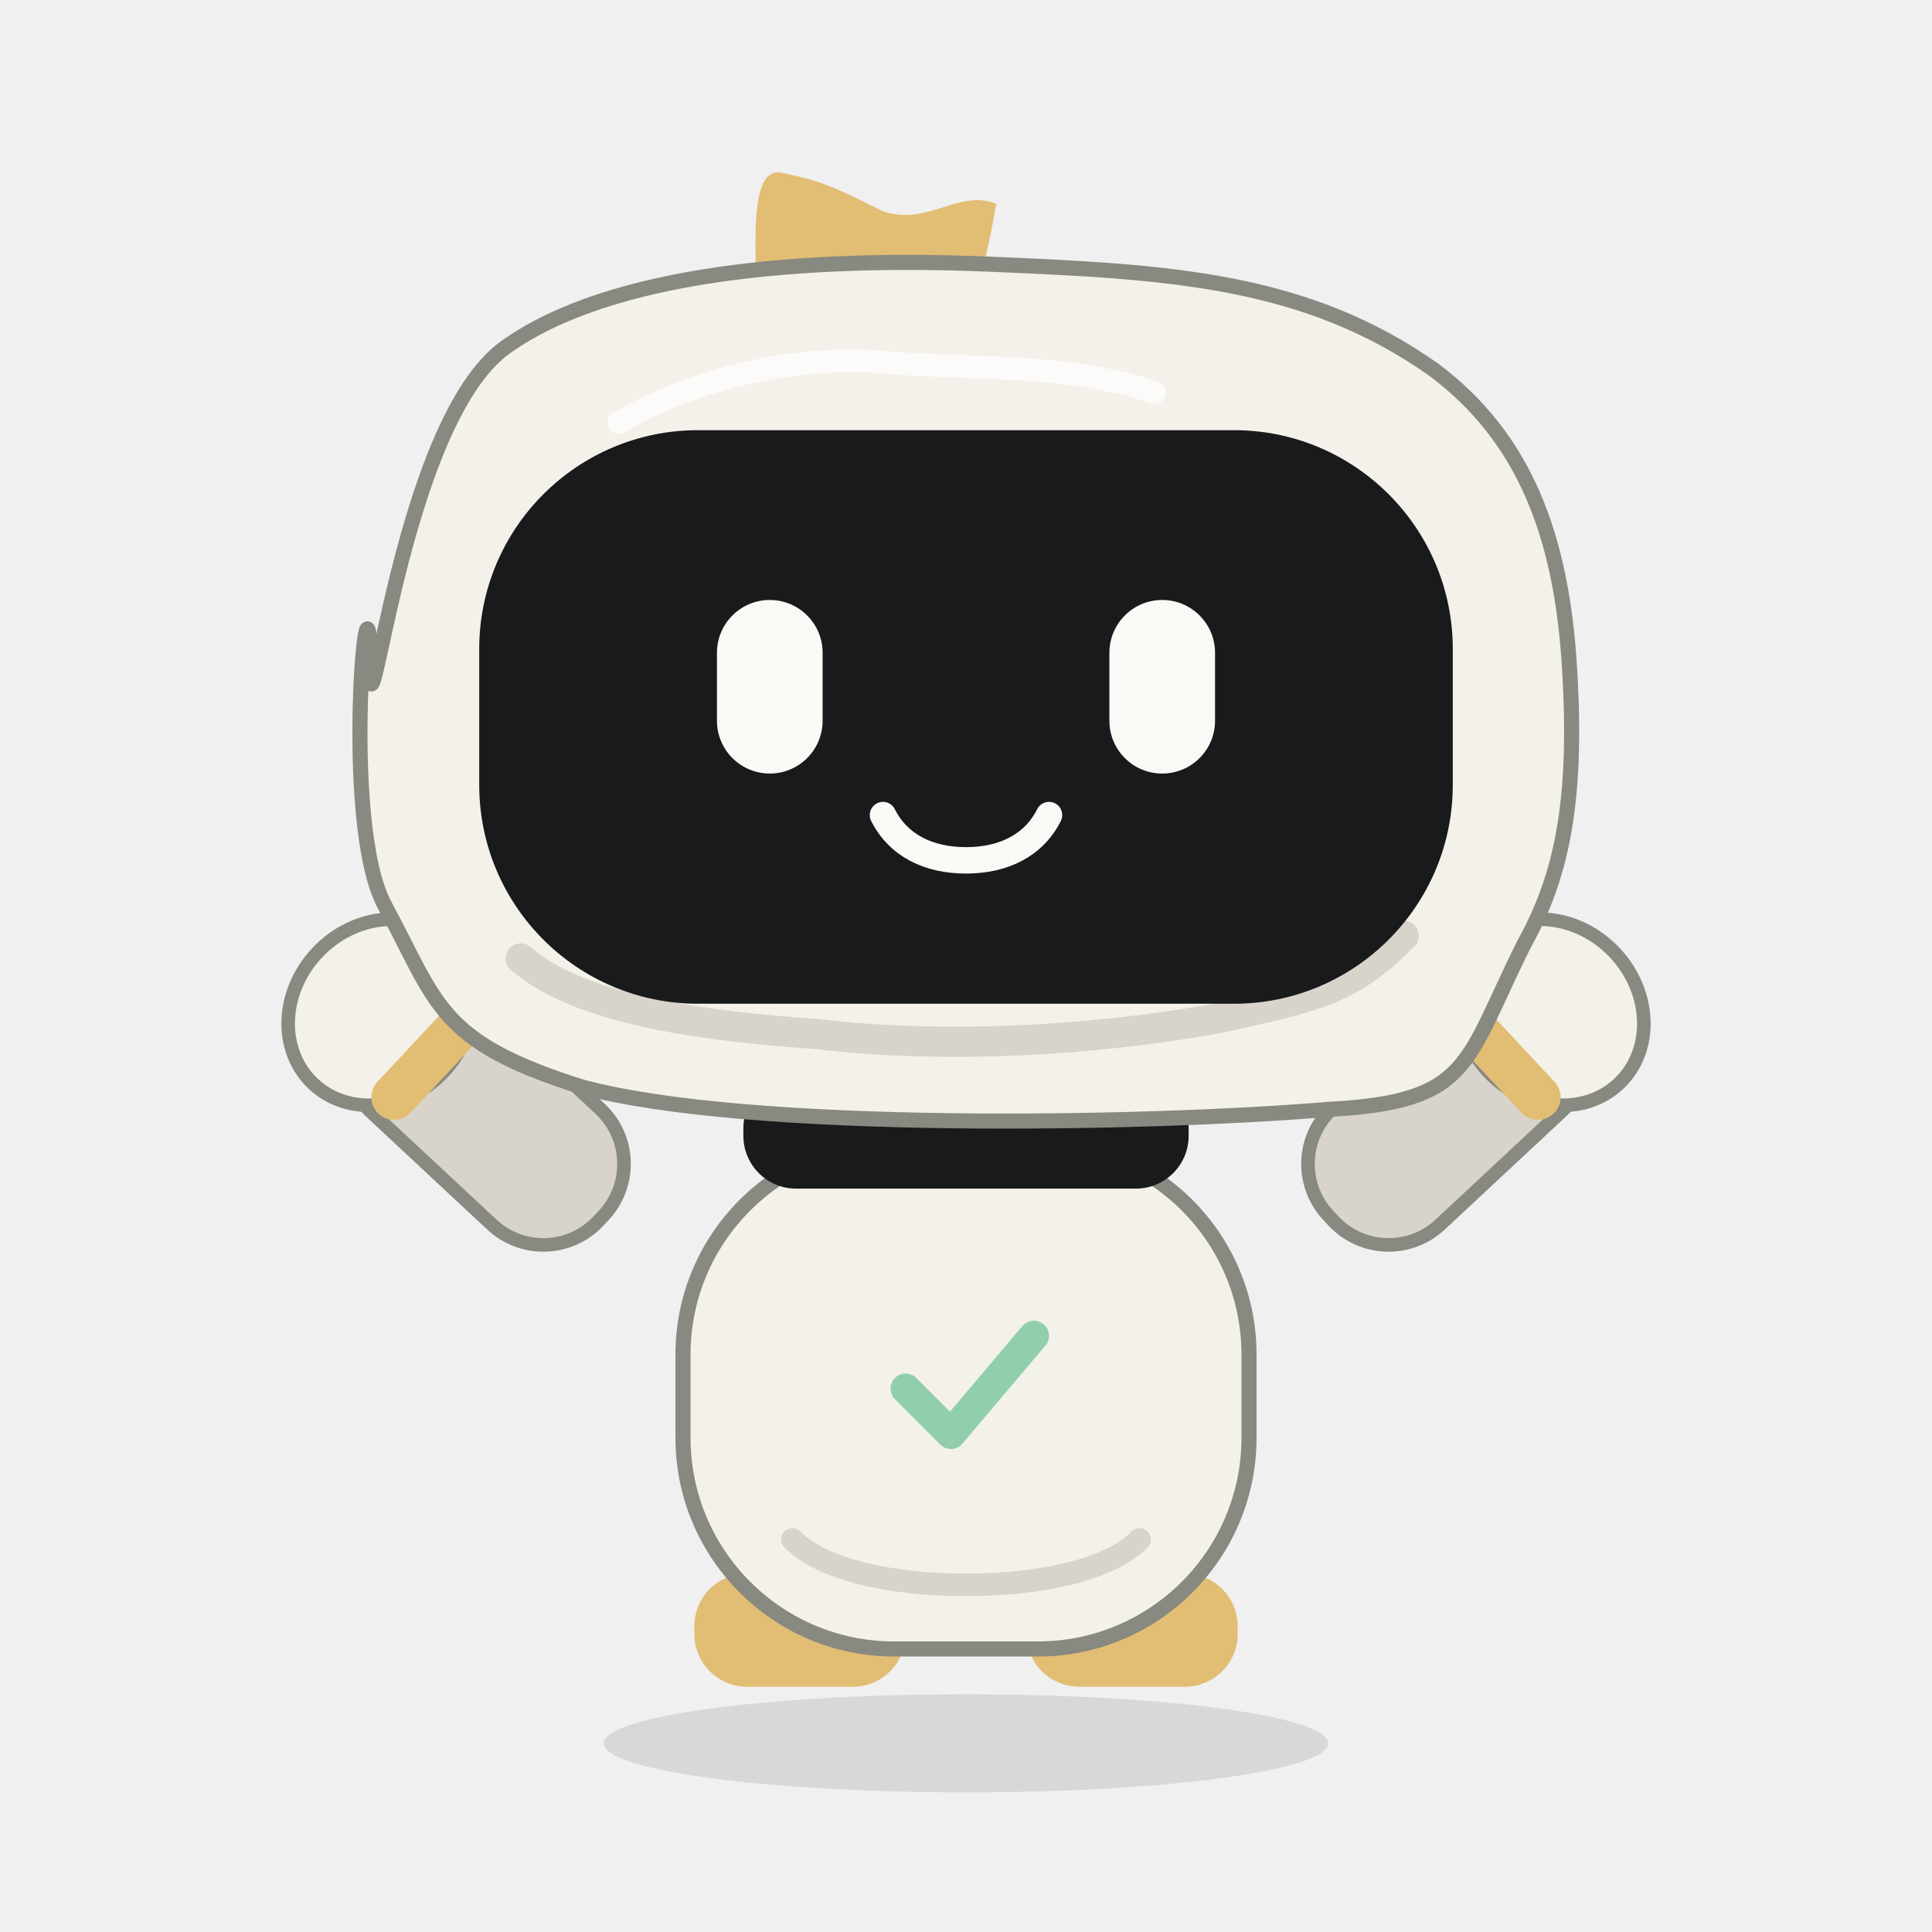
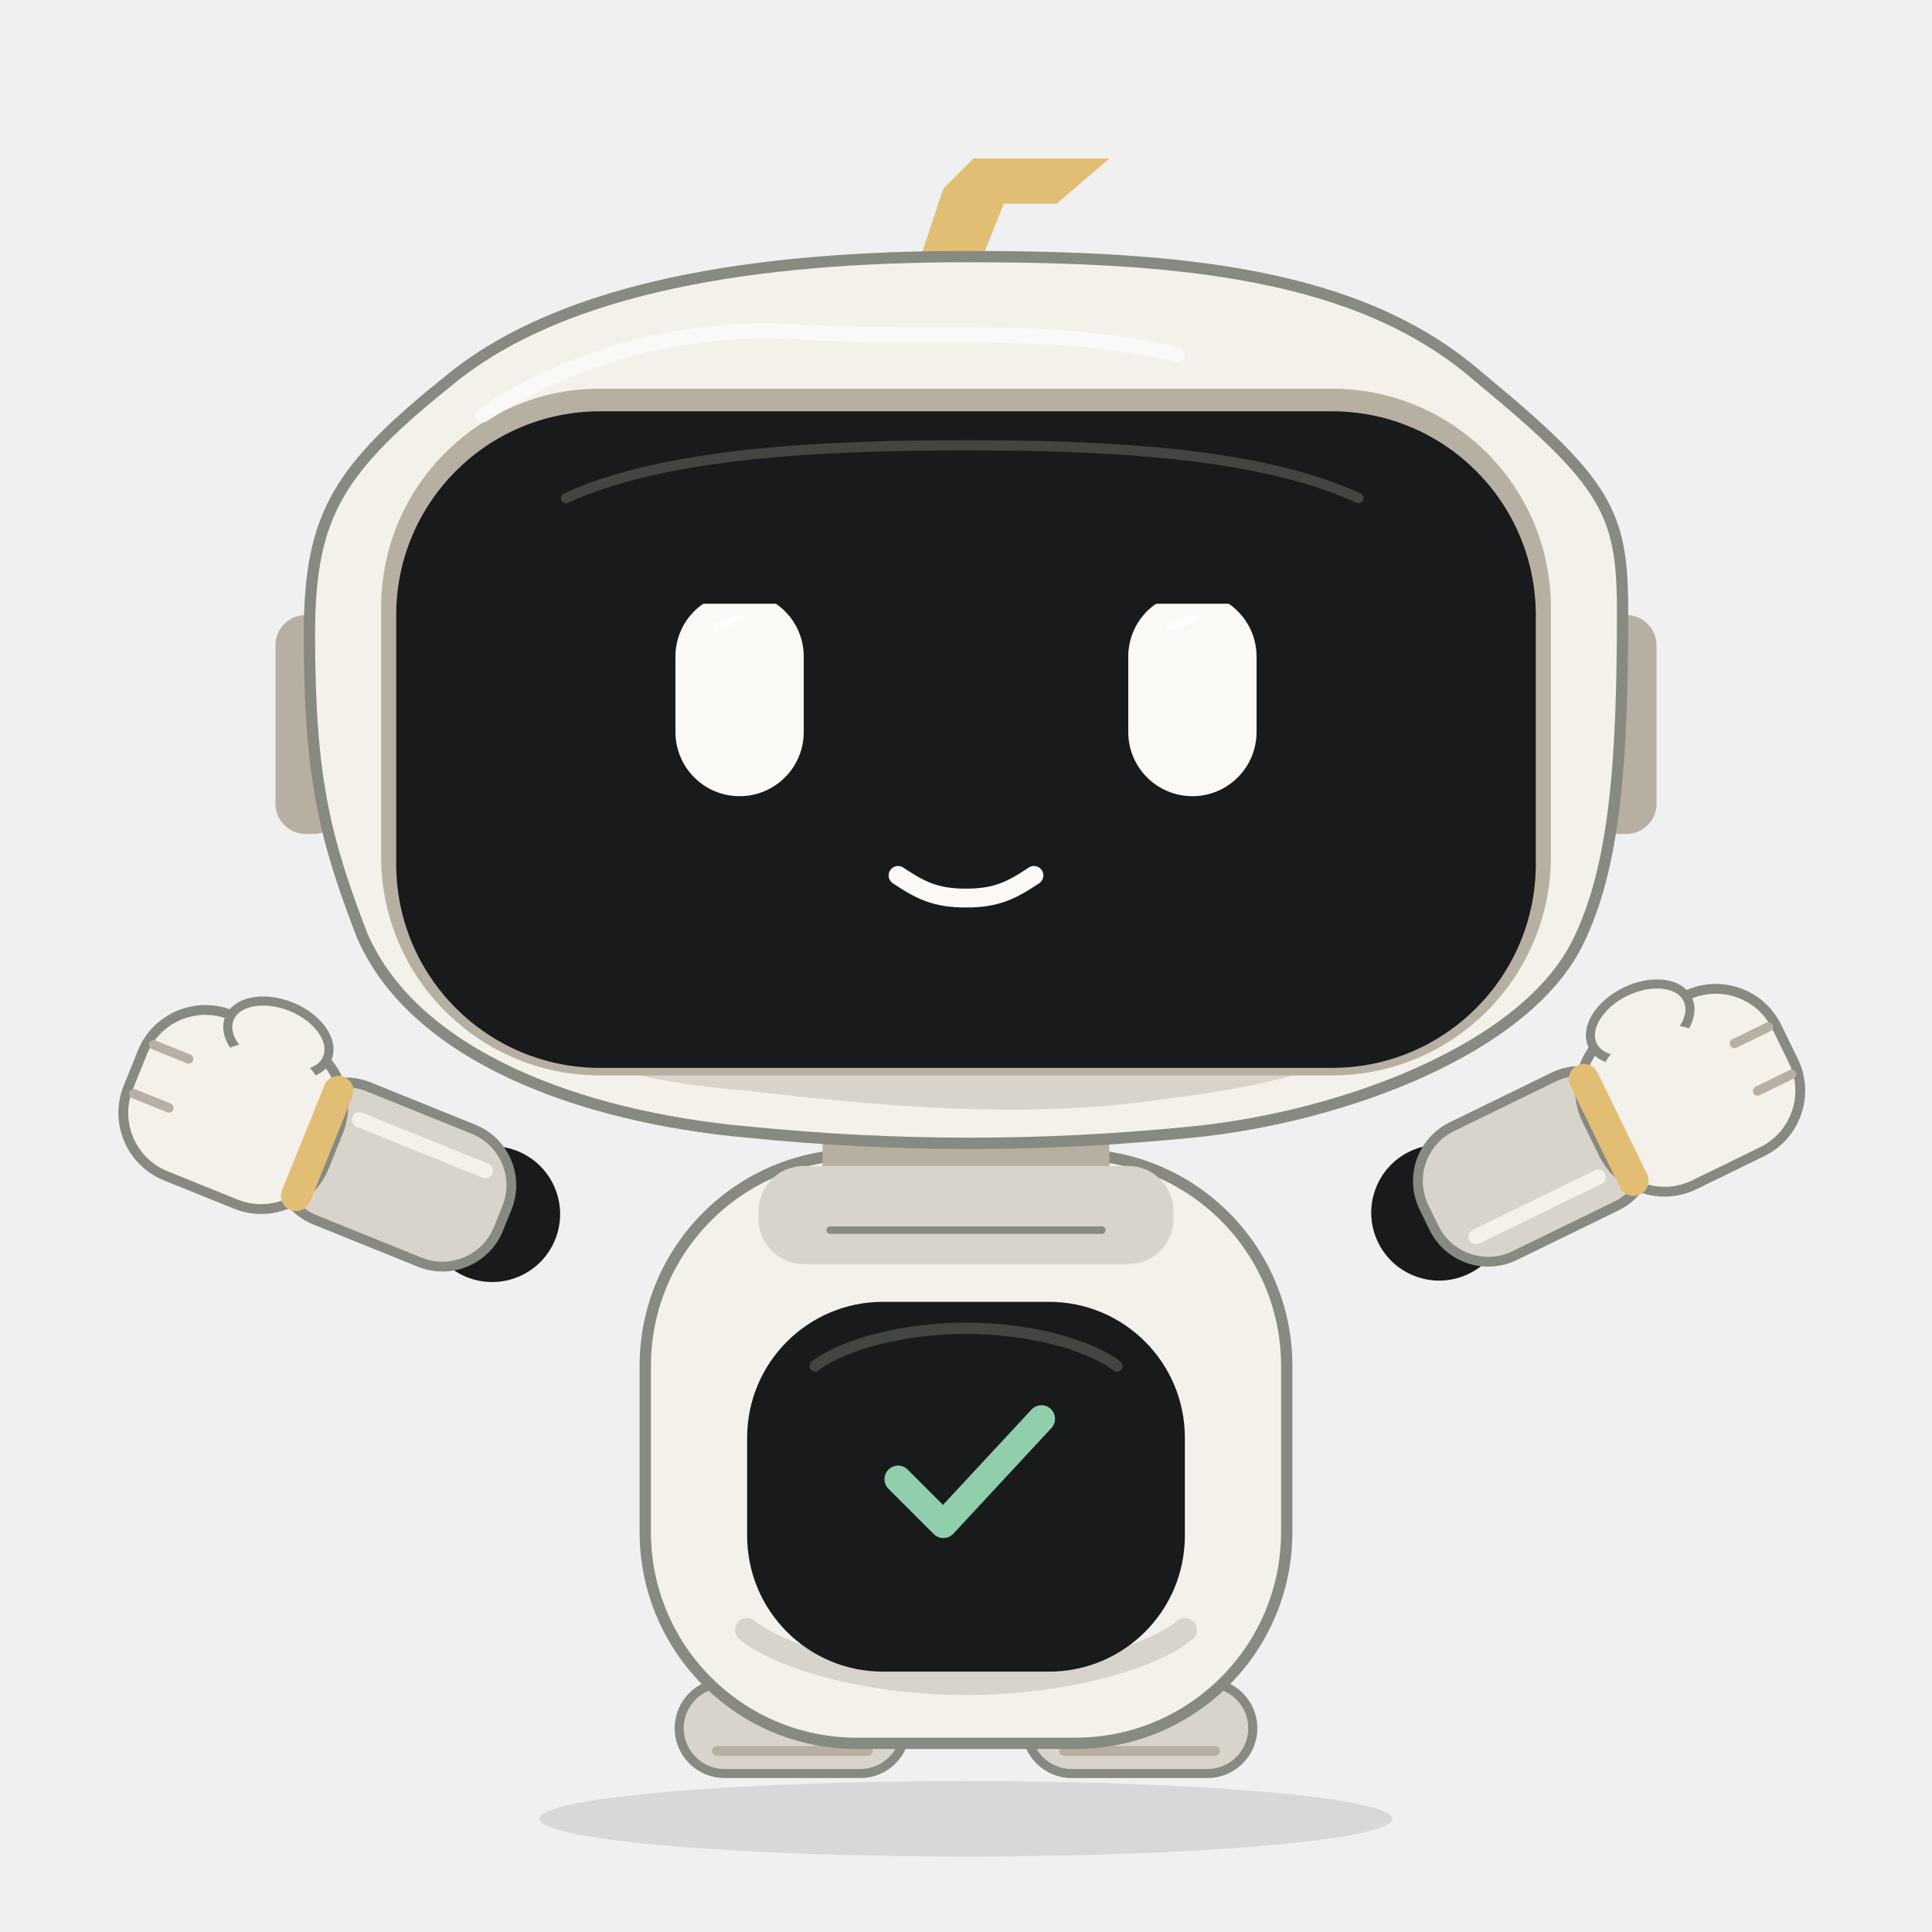
<svg xmlns="http://www.w3.org/2000/svg" viewBox="0 0 256 256" fill="none">
-   <g transform="translate(128 231) rotate(0) scale(1 1)">
-     <ellipse cx="0" cy="0" rx="48" ry="6.5" fill="#000000" stroke="none" stroke-width="0" stroke-linecap="round" stroke-linejoin="round" opacity="0.1" />
+   <g transform="translate(128 241) rotate(0) scale(1 1)">
+     <ellipse cx="0" cy="0" rx="56.5" ry="5" fill="#000000" stroke="none" stroke-width="0" stroke-linecap="round" stroke-linejoin="round" opacity="0.1" />
  </g>
-   <g transform="translate(128 132) rotate(0) scale(1 1)" />
-   <g transform="translate(128 132) rotate(0) scale(1 1)">
-     <g transform="translate(-22 84) rotate(0) scale(1 1)">
-       <path d="M -7 -7.5 C -7 -7.5 7 -7.5 7 -7.5 C 10.866 -7.5 14 -4.366 14 -0.5 C 14 -0.5 14 0.5 14 0.5 C 14 4.366 10.866 7.5 7 7.5 C 7 7.5 -7 7.5 -7 7.5 C -10.866 7.5 -14 4.366 -14 0.5 C -14 0.5 -14 -0.5 -14 -0.5 C -14 -4.366 -10.866 -7.5 -7 -7.5 Z" fill="#E2BD74" stroke="none" stroke-width="1" stroke-linecap="round" stroke-linejoin="round" opacity="1" />
+   <g transform="translate(128 139) rotate(0) scale(1 1)" />
+   <g transform="translate(128 139) rotate(0) scale(1 1)">
+     <g transform="translate(-23 90) rotate(0) scale(1 1)">
+       <path d="M -9 -6 C -9 -6 9 -6 9 -6 C 12.314 -6 15 -3.314 15 0 C 15 0 15 0 15 0 C 15 3.314 12.314 6 9 6 C 9 6 -9 6 -9 6 C -12.314 6 -15 3.314 -15 0 C -15 0 -15 0 -15 0 C -15 -3.314 -12.314 -6 -9 -6 Z" fill="#D9D4CB" stroke="#888980" stroke-width="1.2" stroke-linecap="round" stroke-linejoin="round" opacity="1" />
+       <path d="M -10 3 C -10 3 10 3 10 3" fill="none" stroke="#B7B0A2" stroke-width="1.3" stroke-linecap="round" stroke-linejoin="round" opacity="1" />
    </g>
  </g>
-   <g transform="translate(128 132) rotate(0) scale(1 1)">
-     <g transform="translate(22 84) rotate(0) scale(1 1)">
-       <path d="M -7 -7.5 C -7 -7.5 7 -7.5 7 -7.5 C 10.866 -7.5 14 -4.366 14 -0.5 C 14 -0.5 14 0.5 14 0.5 C 14 4.366 10.866 7.5 7 7.5 C 7 7.5 -7 7.5 -7 7.5 C -10.866 7.5 -14 4.366 -14 0.5 C -14 0.5 -14 -0.5 -14 -0.5 C -14 -4.366 -10.866 -7.5 -7 -7.5 Z" fill="#E2BD74" stroke="none" stroke-width="1" stroke-linecap="round" stroke-linejoin="round" opacity="1" />
+   <g transform="translate(128 139) rotate(0) scale(1 1)">
+     <g transform="translate(23 90) rotate(0) scale(1 1)">
+       <path d="M -9 -6 C -9 -6 9 -6 9 -6 C 12.314 -6 15 -3.314 15 0 C 15 0 15 0 15 0 C 15 3.314 12.314 6 9 6 C 9 6 -9 6 -9 6 C -12.314 6 -15 3.314 -15 0 C -15 0 -15 0 -15 0 C -15 -3.314 -12.314 -6 -9 -6 Z" fill="#D9D4CB" stroke="#888980" stroke-width="1.2" stroke-linecap="round" stroke-linejoin="round" opacity="1" />
+       <path d="M -10 3 C -10 3 10 3 10 3" fill="none" stroke="#B7B0A2" stroke-width="1.3" stroke-linecap="round" stroke-linejoin="round" opacity="1" />
    </g>
  </g>
-   <g transform="translate(128 132) rotate(0) scale(1 1)">
-     <g transform="translate(-52 26) rotate(133) scale(1 1)">
-       <path d="M -0.5 -5 C -0.5 -5 0.5 -5 0.5 -5 C 6.023 -5 10.5 -0.523 10.5 5 C 10.5 5 10.5 27 10.5 27 C 10.5 32.523 6.023 37 0.5 37 C 0.5 37 -0.5 37 -0.5 37 C -6.023 37 -10.5 32.523 -10.5 27 C -10.5 27 -10.5 5 -10.5 5 C -10.5 -0.523 -6.023 -5 -0.5 -5 Z" fill="#D9D4CB" stroke="#888980" stroke-width="1.8" stroke-linecap="round" stroke-linejoin="round" opacity="1" />
-       <ellipse cx="0" cy="35" rx="13" ry="11.5" fill="#F4F1EA" stroke="#888980" stroke-width="1.8" stroke-linecap="round" stroke-linejoin="round" opacity="1" />
-       <path d="M -7 23 C -7 23 7 23 7 23 C 8.657 23 10 24.343 10 26 C 10 26 10 26 10 26 C 10 27.657 8.657 29 7 29 C 7 29 -7 29 -7 29 C -8.657 29 -10 27.657 -10 26 C -10 26 -10 26 -10 26 C -10 24.343 -8.657 23 -7 23 Z" fill="#E2BD74" stroke="none" stroke-width="1" stroke-linecap="round" stroke-linejoin="round" opacity="1" />
+   <g transform="translate(128 139) rotate(0) scale(1 1)">
+     <g transform="translate(-60 23) rotate(112) scale(1 1)">
+       <ellipse cx="0" cy="3" rx="9" ry="9" fill="#191A1B" stroke="none" stroke-width="1" stroke-linecap="round" stroke-linejoin="round" opacity="1" />
+       <path d="M -1.5 1.5 C -1.5 1.5 1.5 1.5 1.5 1.5 C 5.918 1.5 9.5 5.082 9.5 9.5 C 9.5 9.5 9.5 24.5 9.5 24.5 C 9.5 28.918 5.918 32.5 1.5 32.5 C 1.5 32.5 -1.5 32.5 -1.5 32.5 C -5.918 32.5 -9.5 28.918 -9.5 24.5 C -9.5 24.5 -9.5 9.5 -9.5 9.5 C -9.5 5.082 -5.918 1.5 -1.5 1.5 Z" fill="#D9D4CB" stroke="#888980" stroke-width="1.3" stroke-linecap="round" stroke-linejoin="round" opacity="1" />
+       <path d="M -5 6 C -5 6 -5 24 -5 24" fill="none" stroke="#F4F1EA" stroke-width="2" stroke-linecap="round" stroke-linejoin="round" opacity="1" />
+       <path d="M -2.5 26 C -2.5 26 2.5 26 2.5 26 C 7.471 26 11.5 30.029 11.5 35 C 11.5 35 11.5 45 11.5 45 C 11.5 49.971 7.471 54 2.5 54 C 2.5 54 -2.5 54 -2.5 54 C -7.471 54 -11.5 49.971 -11.5 45 C -11.5 45 -11.5 35 -11.5 35 C -11.5 30.029 -7.471 26 -2.5 26 Z" fill="#F4F1EA" stroke="#888980" stroke-width="1.3" stroke-linecap="round" stroke-linejoin="round" opacity="1" />
+       <ellipse cx="-11" cy="38" rx="4.5" ry="7" fill="#F4F1EA" stroke="#888980" stroke-width="1.2" stroke-linecap="round" stroke-linejoin="round" opacity="1" />
+       <path d="M -2.5 28.5 C -2.5 28.5 2.5 28.5 2.5 28.5 C 6.366 28.5 9.5 31.634 9.5 35.5 C 9.5 35.5 9.5 38.5 9.5 38.5 C 9.5 42.366 6.366 45.5 2.5 45.5 C 2.5 45.5 -2.5 45.5 -2.5 45.5 C -6.366 45.5 -9.5 42.366 -9.5 38.5 C -9.5 38.5 -9.5 35.5 -9.5 35.5 C -9.5 31.634 -6.366 28.5 -2.5 28.5 Z" fill="#F4F1EA" stroke="none" stroke-width="1" stroke-linecap="round" stroke-linejoin="round" opacity="1" />
+       <path d="M -4 48 C -4 48 -4 53 -4 53" fill="none" stroke="#B7B0A2" stroke-width="1.25" stroke-linecap="round" stroke-linejoin="round" opacity="1" />
+       <path d="M 3 48 C 3 48 3 53 3 53" fill="none" stroke="#B7B0A2" stroke-width="1.25" stroke-linecap="round" stroke-linejoin="round" opacity="1" />
+       <path d="M -7.5 26 C -7.5 26 7.5 26 7.5 26 C 8.605 26 9.5 26.895 9.5 28 C 9.5 28 9.5 28 9.5 28 C 9.5 29.105 8.605 30 7.5 30 C 7.5 30 -7.5 30 -7.5 30 C -8.605 30 -9.5 29.105 -9.5 28 C -9.5 28 -9.5 28 -9.5 28 C -9.5 26.895 -8.605 26 -7.5 26 Z" fill="#E2BD74" stroke="none" stroke-width="1" stroke-linecap="round" stroke-linejoin="round" opacity="1" />
    </g>
  </g>
-   <g transform="translate(128 132) rotate(0) scale(1 1)">
-     <g transform="translate(52 26) rotate(-133) scale(1 1)">
-       <path d="M -0.5 -5 C -0.5 -5 0.5 -5 0.5 -5 C 6.023 -5 10.5 -0.523 10.5 5 C 10.5 5 10.5 27 10.5 27 C 10.5 32.523 6.023 37 0.5 37 C 0.5 37 -0.5 37 -0.5 37 C -6.023 37 -10.5 32.523 -10.5 27 C -10.5 27 -10.5 5 -10.5 5 C -10.5 -0.523 -6.023 -5 -0.5 -5 Z" fill="#D9D4CB" stroke="#888980" stroke-width="1.8" stroke-linecap="round" stroke-linejoin="round" opacity="1" />
-       <ellipse cx="0" cy="35" rx="13" ry="11.5" fill="#F4F1EA" stroke="#888980" stroke-width="1.8" stroke-linecap="round" stroke-linejoin="round" opacity="1" />
-       <path d="M -7 23 C -7 23 7 23 7 23 C 8.657 23 10 24.343 10 26 C 10 26 10 26 10 26 C 10 27.657 8.657 29 7 29 C 7 29 -7 29 -7 29 C -8.657 29 -10 27.657 -10 26 C -10 26 -10 26 -10 26 C -10 24.343 -8.657 23 -7 23 Z" fill="#E2BD74" stroke="none" stroke-width="1" stroke-linecap="round" stroke-linejoin="round" opacity="1" />
+   <g transform="translate(128 139) rotate(0) scale(1 1)">
+     <g transform="translate(60 23) rotate(-116) scale(1 1)">
+       <ellipse cx="0" cy="3" rx="9" ry="9" fill="#191A1B" stroke="none" stroke-width="1" stroke-linecap="round" stroke-linejoin="round" opacity="1" />
+       <path d="M -1.5 1.5 C -1.5 1.5 1.5 1.5 1.5 1.5 C 5.918 1.5 9.5 5.082 9.5 9.5 C 9.5 9.5 9.5 24.5 9.5 24.5 C 9.5 28.918 5.918 32.5 1.5 32.5 C 1.5 32.5 -1.5 32.5 -1.5 32.5 C -5.918 32.5 -9.5 28.918 -9.5 24.5 C -9.5 24.5 -9.5 9.5 -9.5 9.5 C -9.5 5.082 -5.918 1.5 -1.5 1.5 Z" fill="#D9D4CB" stroke="#888980" stroke-width="1.3" stroke-linecap="round" stroke-linejoin="round" opacity="1" />
+       <path d="M -5 6 C -5 6 -5 24 -5 24" fill="none" stroke="#F4F1EA" stroke-width="2" stroke-linecap="round" stroke-linejoin="round" opacity="1" />
+       <path d="M -2.5 26 C -2.5 26 2.5 26 2.5 26 C 7.471 26 11.5 30.029 11.5 35 C 11.5 35 11.5 45 11.5 45 C 11.5 49.971 7.471 54 2.5 54 C 2.5 54 -2.5 54 -2.5 54 C -7.471 54 -11.5 49.971 -11.5 45 C -11.5 45 -11.5 35 -11.5 35 C -11.5 30.029 -7.471 26 -2.5 26 Z" fill="#F4F1EA" stroke="#888980" stroke-width="1.3" stroke-linecap="round" stroke-linejoin="round" opacity="1" />
+       <ellipse cx="11" cy="38" rx="4.5" ry="7" fill="#F4F1EA" stroke="#888980" stroke-width="1.2" stroke-linecap="round" stroke-linejoin="round" opacity="1" />
+       <path d="M -2.5 28.5 C -2.5 28.5 2.5 28.5 2.5 28.5 C 6.366 28.5 9.5 31.634 9.5 35.5 C 9.5 35.5 9.5 38.5 9.5 38.5 C 9.5 42.366 6.366 45.5 2.5 45.5 C 2.5 45.5 -2.5 45.5 -2.5 45.5 C -6.366 45.5 -9.5 42.366 -9.5 38.5 C -9.5 38.5 -9.5 35.5 -9.5 35.5 C -9.5 31.634 -6.366 28.5 -2.5 28.5 Z" fill="#F4F1EA" stroke="none" stroke-width="1" stroke-linecap="round" stroke-linejoin="round" opacity="1" />
+       <path d="M -4 48 C -4 48 -4 53 -4 53" fill="none" stroke="#B7B0A2" stroke-width="1.25" stroke-linecap="round" stroke-linejoin="round" opacity="1" />
+       <path d="M 3 48 C 3 48 3 53 3 53" fill="none" stroke="#B7B0A2" stroke-width="1.25" stroke-linecap="round" stroke-linejoin="round" opacity="1" />
+       <path d="M -7.5 26 C -7.5 26 7.5 26 7.5 26 C 8.605 26 9.5 26.895 9.5 28 C 9.5 28 9.5 28 9.5 28 C 9.5 29.105 8.605 30 7.5 30 C 7.5 30 -7.5 30 -7.5 30 C -8.605 30 -9.5 29.105 -9.5 28 C -9.5 28 -9.5 28 -9.5 28 C -9.5 26.895 -8.605 26 -7.5 26 Z" fill="#E2BD74" stroke="none" stroke-width="1" stroke-linecap="round" stroke-linejoin="round" opacity="1" />
    </g>
  </g>
-   <g transform="translate(128 132) rotate(0) scale(1 1)">
+   <g transform="translate(128 139) rotate(0) scale(1 1)">
    <g transform="translate(0 53) rotate(0) scale(1 1)">
-       <path d="M -9.5 -33.5 C -9.5 -33.5 9.5 -33.5 9.5 -33.5 C 24.964 -33.5 37.5 -20.964 37.5 -5.5 C 37.5 -5.5 37.5 5.5 37.5 5.5 C 37.5 20.964 24.964 33.5 9.5 33.5 C 9.5 33.5 -9.5 33.5 -9.5 33.5 C -24.964 33.5 -37.5 20.964 -37.5 5.5 C -37.5 5.5 -37.5 -5.5 -37.5 -5.5 C -37.5 -20.964 -24.964 -33.5 -9.5 -33.5 Z" fill="#F4F1EA" stroke="#888980" stroke-width="2" stroke-linecap="round" stroke-linejoin="round" opacity="1" />
-       <path d="M -23 19 C -19 23 -10 25 0 25 C 10 25 19 23 23 19" fill="none" stroke="#D9D4CB" stroke-width="3" stroke-linecap="round" stroke-linejoin="round" opacity="1" />
+       <path d="M -14.5 -39 C -14.5 -39 14.5 -39 14.5 -39 C 29.964 -39 42.5 -26.464 42.5 -11 C 42.5 -11 42.5 11 42.5 11 C 42.5 26.464 29.964 39 14.5 39 C 14.5 39 -14.5 39 -14.5 39 C -29.964 39 -42.5 26.464 -42.5 11 C -42.5 11 -42.5 -11 -42.5 -11 C -42.5 -26.464 -29.964 -39 -14.5 -39 Z" fill="#F4F1EA" stroke="#888980" stroke-width="1.5" stroke-linecap="round" stroke-linejoin="round" opacity="1" />
+       <path d="M -29 24 C -24 28 -12 31 0 31 C 12 31 24 28 29 24" fill="none" stroke="#D9D4CB" stroke-width="3.2" stroke-linecap="round" stroke-linejoin="round" opacity="1" />
+       <path d="M -11 -19.5 C -11 -19.5 11 -19.5 11 -19.5 C 20.941 -19.5 29 -11.441 29 -1.5 C 29 -1.5 29 11.5 29 11.5 C 29 21.441 20.941 29.5 11 29.5 C 11 29.5 -11 29.5 -11 29.5 C -20.941 29.5 -29 21.441 -29 11.5 C -29 11.5 -29 -1.5 -29 -1.5 C -29 -11.441 -20.941 -19.5 -11 -19.5 Z" fill="#191A1B" stroke="none" stroke-width="1" stroke-linecap="round" stroke-linejoin="round" opacity="1" />
+       <path d="M -20 -11 C -16 -14 -8 -16 0 -16 C 8 -16 16 -14 20 -11" fill="none" stroke="#424640" stroke-width="1.5" stroke-linecap="round" stroke-linejoin="round" opacity="1" />
    </g>
  </g>
-   <g transform="translate(128 132) rotate(0) scale(1 1)">
-     <g transform="translate(0 18) rotate(0) scale(1 1)">
-       <path d="M -22.5 -7.5 C -22.5 -7.5 22.5 -7.5 22.5 -7.5 C 26.366 -7.5 29.5 -4.366 29.5 -0.5 C 29.5 -0.5 29.5 0.5 29.5 0.5 C 29.5 4.366 26.366 7.5 22.5 7.5 C 22.5 7.5 -22.5 7.5 -22.5 7.5 C -26.366 7.5 -29.5 4.366 -29.5 0.5 C -29.5 0.5 -29.5 -0.5 -29.5 -0.5 C -29.5 -4.366 -26.366 -7.5 -22.5 -7.5 Z" fill="#191A1B" stroke="none" stroke-width="1" stroke-linecap="round" stroke-linejoin="round" opacity="1" />
+   <g transform="translate(128 139) rotate(0) scale(1 1)">
+     <g transform="translate(0 17) rotate(0) scale(1 1)">
+       <path d="M -11 -12 C -11 -12 11 -12 11 -12 C 15.418 -12 19 -8.418 19 -4 C 19 -4 19 2 19 2 C 19 6.418 15.418 10 11 10 C 11 10 -11 10 -11 10 C -15.418 10 -19 6.418 -19 2 C -19 2 -19 -4 -19 -4 C -19 -8.418 -15.418 -12 -11 -12 Z" fill="#B7B0A2" stroke="none" stroke-width="1" stroke-linecap="round" stroke-linejoin="round" opacity="1" />
+       <path d="M -21.5 -1.5 C -21.5 -1.5 21.5 -1.5 21.5 -1.5 C 24.814 -1.5 27.5 1.186 27.5 4.5 C 27.5 4.5 27.5 5.5 27.5 5.5 C 27.5 8.814 24.814 11.5 21.5 11.5 C 21.5 11.5 -21.5 11.5 -21.5 11.5 C -24.814 11.5 -27.5 8.814 -27.5 5.5 C -27.5 5.5 -27.5 4.5 -27.5 4.5 C -27.5 1.186 -24.814 -1.5 -21.5 -1.5 Z" fill="#D9D4CB" stroke="none" stroke-width="1" stroke-linecap="round" stroke-linejoin="round" opacity="1" />
+       <path d="M -18 7 C -18 7 18 7 18 7" fill="none" stroke="#888980" stroke-width="1" stroke-linecap="round" stroke-linejoin="round" opacity="1" />
    </g>
  </g>
-   <g transform="translate(128 132) rotate(0) scale(1 1)">
-     <g transform="translate(0 -39) rotate(0) scale(1 1)">
-       <path d="M -28 -48 C -27 -55 -30 -72 -24 -70 C -19 -69 -17 -68 -11 -65 C -5 -63 -1 -68 4 -66 C 3 -60 2 -56 0 -50 C -7 -50 -29 -43 -28 -48 Z" fill="#E2BD74" stroke="none" stroke-width="1" stroke-linecap="round" stroke-linejoin="round" opacity="1" />
-       <path d="M -79 -5 C -79 9 -75 -37 -61 -47 C -47 -57 -21 -59 3 -58 C 27 -57 45 -56 62 -44 C 74 -35 79 -22 80 -4 C 81 13 79 23 74 32 C 66 48 67 53 48 54 C 24 56 -29 57 -51 51 C -70 45 -70 40 -77 27 C -83 16 -79 -23 -79 -5 Z" fill="#F4F1EA" stroke="#888980" stroke-width="2" stroke-linecap="round" stroke-linejoin="round" opacity="1" />
-       <path d="M -59 34 C -51 41 -34 43 -20 44 C -3 46 16 45 33 42 C 47 39 51 38 58 31" fill="none" stroke="#D9D4CB" stroke-width="4" stroke-linecap="round" stroke-linejoin="round" opacity="1" />
-       <path d="M -35.5 -36 C -35.5 -36 35.5 -36 35.5 -36 C 51.516 -36 64.5 -23.016 64.5 -7 C 64.5 -7 64.5 11 64.5 11 C 64.5 27.016 51.516 40 35.5 40 C 35.5 40 -35.5 40 -35.5 40 C -51.516 40 -64.5 27.016 -64.5 11 C -64.5 11 -64.5 -7 -64.5 -7 C -64.5 -23.016 -51.516 -36 -35.5 -36 Z" fill="#191A1B" stroke="none" stroke-width="1" stroke-linecap="round" stroke-linejoin="round" opacity="1" />
-       <path d="M -46 -37 C -36 -43 -22 -46 -11 -45 C 0 -44 13 -45 25 -41" fill="none" stroke="#FFFFFF" stroke-width="3" stroke-linecap="round" stroke-linejoin="round" opacity="0.7" />
+   <g transform="translate(128 139) rotate(0) scale(1 1)">
+     <g transform="translate(0 -46) rotate(0) scale(1 1)">
+       <path d="M -7 -56 C -7 -56 -3 -68 -3 -68 C -3 -68 1 -72 1 -72 C 1 -72 19 -72 19 -72 C 19 -72 12 -66 12 -66 C 12 -66 5 -66 5 -66 C 5 -66 1 -56 1 -56 C 1 -56 -7 -56 -7 -56 Z" fill="#E2BD74" stroke="none" stroke-width="1" stroke-linecap="round" stroke-linejoin="round" opacity="1" />
+       <path d="M -87.5 -11.5 C -87.5 -11.5 -86.5 -11.5 -86.5 -11.5 C -84.291 -11.5 -82.5 -9.709 -82.5 -7.5 C -82.5 -7.5 -82.5 13.5 -82.5 13.5 C -82.5 15.709 -84.291 17.5 -86.5 17.5 C -86.5 17.5 -87.5 17.5 -87.5 17.5 C -89.709 17.5 -91.5 15.709 -91.5 13.5 C -91.5 13.5 -91.5 -7.5 -91.5 -7.5 C -91.5 -9.709 -89.709 -11.5 -87.5 -11.5 Z" fill="#B7B0A2" stroke="none" stroke-width="1" stroke-linecap="round" stroke-linejoin="round" opacity="1" />
+       <path d="M 86.5 -11.5 C 86.5 -11.5 87.5 -11.5 87.5 -11.5 C 89.709 -11.5 91.5 -9.709 91.5 -7.5 C 91.5 -7.5 91.5 13.5 91.5 13.5 C 91.5 15.709 89.709 17.5 87.5 17.5 C 87.5 17.5 86.5 17.5 86.5 17.5 C 84.291 17.5 82.5 15.709 82.5 13.5 C 82.5 13.5 82.5 -7.5 82.5 -7.5 C 82.5 -9.709 84.291 -11.5 86.5 -11.5 Z" fill="#B7B0A2" stroke="none" stroke-width="1" stroke-linecap="round" stroke-linejoin="round" opacity="1" />
+       <path d="M 0 -59 C 28 -59 52 -57 68 -43 C 85 -29 87 -25 87 -12 C 87 8 86 22 81 32 C 74 46 50 55 30 57 C 10 59 -9 59 -29 57 C -51 55 -73 47 -80 31 C -85 18 -87 10 -87 -9 C -87 -25 -83 -31 -68 -43 C -53 -55 -28 -59 0 -59 Z" fill="#F4F1EA" stroke="#888980" stroke-width="1.5" stroke-linecap="round" stroke-linejoin="round" opacity="1" />
+       <path d="M -68 35 C -59 44 -43 48 -29 49 C -12 51 8 53 27 50 C 44 48 59 43 69 34" fill="none" stroke="#D9D4CB" stroke-width="5" stroke-linecap="round" stroke-linejoin="round" opacity="1" />
+       <path d="M -48.5 -41.5 C -48.5 -41.5 48.5 -41.5 48.5 -41.5 C 64.516 -41.5 77.5 -28.516 77.5 -12.5 C 77.5 -12.5 77.5 20.5 77.5 20.5 C 77.5 36.516 64.516 49.5 48.5 49.5 C 48.5 49.5 -48.5 49.5 -48.5 49.5 C -64.516 49.5 -77.5 36.516 -77.5 20.5 C -77.5 20.5 -77.5 -12.5 -77.5 -12.5 C -77.5 -28.516 -64.516 -41.5 -48.5 -41.5 Z" fill="#B7B0A2" stroke="none" stroke-width="1" stroke-linecap="round" stroke-linejoin="round" opacity="1" />
+       <path d="M -48.5 -38.5 C -48.5 -38.5 48.5 -38.5 48.5 -38.5 C 63.412 -38.5 75.5 -26.412 75.5 -11.5 C 75.5 -11.5 75.5 21.5 75.5 21.5 C 75.5 36.412 63.412 48.5 48.5 48.5 C 48.5 48.5 -48.5 48.5 -48.5 48.5 C -63.412 48.5 -75.5 36.412 -75.5 21.5 C -75.5 21.5 -75.5 -11.5 -75.5 -11.5 C -75.5 -26.412 -63.412 -38.5 -48.5 -38.5 Z" fill="#191A1B" stroke="none" stroke-width="1" stroke-linecap="round" stroke-linejoin="round" opacity="1" />
+       <path d="M -53 -27 C -40 -33 -19 -34 0 -34 C 19 -34 39 -33 52 -27" fill="none" stroke="#424640" stroke-width="1.35" stroke-linecap="round" stroke-linejoin="round" opacity="1" />
+       <path d="M -64 -38 C -52 -46 -37 -50 -22 -49 C -5 -48 11 -50 28 -46" fill="none" stroke="#FFFFFF" stroke-width="2" stroke-linecap="round" stroke-linejoin="round" opacity="0.6" />
    </g>
  </g>
-   <g transform="translate(128 132) rotate(0) scale(1 1)">
-     <g transform="translate(0 -39) rotate(0) scale(1 1)">
-       <g transform="translate(-26 -2) rotate(0) scale(1 1)">
-         <path d="M 0 -11.5 C 0 -11.5 0 -11.5 0 -11.5 C 3.866 -11.5 7 -8.366 7 -4.5 C 7 -4.5 7 4.5 7 4.5 C 7 8.366 3.866 11.5 0 11.5 C 0 11.5 0 11.5 0 11.5 C -3.866 11.5 -7 8.366 -7 4.5 C -7 4.5 -7 -4.5 -7 -4.5 C -7 -8.366 -3.866 -11.5 0 -11.5 Z" fill="#FAF9F6" stroke="none" stroke-width="1" stroke-linecap="round" stroke-linejoin="round" opacity="1" />
+   <g transform="translate(128 139) rotate(0) scale(1 1)">
+     <g transform="translate(0 -46) rotate(0) scale(1 1)">
+       <g transform="translate(-30 -1) rotate(0) scale(1 1)">
+         <path d="M 0 -13.5 C 0 -13.5 0 -13.5 0 -13.5 C 4.694 -13.5 8.5 -9.694 8.5 -5 C 8.5 -5 8.5 5 8.5 5 C 8.5 9.694 4.694 13.5 0 13.5 C 0 13.5 0 13.5 0 13.5 C -4.694 13.5 -8.5 9.694 -8.5 5 C -8.5 5 -8.5 -5 -8.5 -5 C -8.5 -9.694 -4.694 -13.5 0 -13.5 Z" fill="#FAF9F6" stroke="none" stroke-width="1" stroke-linecap="round" stroke-linejoin="round" opacity="1" />
+         <path d="M -3 -9 C -3 -9 0 -10 0 -10" fill="none" stroke="#FFFFFF" stroke-width="1.1" stroke-linecap="round" stroke-linejoin="round" opacity="0.72" />
      </g>
    </g>
  </g>
-   <g transform="translate(128 132) rotate(0) scale(1 1)">
-     <g transform="translate(0 -39) rotate(0) scale(1 1)">
-       <g transform="translate(26 -2) rotate(0) scale(1 1)">
-         <path d="M 0 -11.5 C 0 -11.5 0 -11.5 0 -11.5 C 3.866 -11.5 7 -8.366 7 -4.5 C 7 -4.5 7 4.5 7 4.5 C 7 8.366 3.866 11.5 0 11.5 C 0 11.5 0 11.5 0 11.5 C -3.866 11.5 -7 8.366 -7 4.5 C -7 4.5 -7 -4.5 -7 -4.5 C -7 -8.366 -3.866 -11.5 0 -11.5 Z" fill="#FAF9F6" stroke="none" stroke-width="1" stroke-linecap="round" stroke-linejoin="round" opacity="1" />
+   <g transform="translate(128 139) rotate(0) scale(1 1)">
+     <g transform="translate(0 -46) rotate(0) scale(1 1)">
+       <g transform="translate(30 -1) rotate(0) scale(1 1)">
+         <path d="M 0 -13.5 C 0 -13.5 0 -13.5 0 -13.5 C 4.694 -13.5 8.5 -9.694 8.5 -5 C 8.5 -5 8.5 5 8.5 5 C 8.5 9.694 4.694 13.5 0 13.5 C 0 13.5 0 13.5 0 13.5 C -4.694 13.5 -8.5 9.694 -8.5 5 C -8.5 5 -8.5 -5 -8.5 -5 C -8.5 -9.694 -4.694 -13.5 0 -13.5 Z" fill="#FAF9F6" stroke="none" stroke-width="1" stroke-linecap="round" stroke-linejoin="round" opacity="1" />
+         <path d="M -3 -9 C -3 -9 0 -10 0 -10" fill="none" stroke="#FFFFFF" stroke-width="1.1" stroke-linecap="round" stroke-linejoin="round" opacity="0.72" />
      </g>
    </g>
  </g>
-   <g transform="translate(128 132) rotate(0) scale(1 1)">
-     <g transform="translate(0 -39) rotate(0) scale(1 1)">
-       <g transform="translate(0 0) rotate(0) scale(1 1)">
-         <path d="M -11 15 C -9 19 -5 21 0 21 C 5 21 9 19 11 15" fill="none" stroke="#FAF9F6" stroke-width="3.5" stroke-linecap="round" stroke-linejoin="round" opacity="1" />
+   <g transform="translate(128 139) rotate(0) scale(1 1)">
+     <g transform="translate(0 -46) rotate(0) scale(1 1)">
+       <g transform="translate(-30 -16) rotate(0) scale(1 1)">
+         <path d="M -8 -3 C -8 -3 8 -3 8 -3 C 9.657 -3 11 -1.657 11 0 C 11 0 11 0 11 0 C 11 1.657 9.657 3 8 3 C 8 3 -8 3 -8 3 C -9.657 3 -11 1.657 -11 0 C -11 0 -11 0 -11 0 C -11 -1.657 -9.657 -3 -8 -3 Z" fill="#191A1B" stroke="none" stroke-width="1" stroke-linecap="round" stroke-linejoin="round" opacity="1" />
      </g>
    </g>
  </g>
-   <g transform="translate(128 132) rotate(0) scale(1 1)">
-     <g transform="translate(0 52) rotate(0) scale(1 1)">
-       <path d="M -8 0 C -8 0 -2 6 -2 6 C -2 6 9 -7 9 -7" fill="none" stroke="#91CFAC" stroke-width="4" stroke-linecap="round" stroke-linejoin="round" opacity="1" />
+   <g transform="translate(128 139) rotate(0) scale(1 1)">
+     <g transform="translate(0 -46) rotate(0) scale(1 1)">
+       <g transform="translate(30 -16) rotate(0) scale(1 1)">
+         <path d="M -8 -3 C -8 -3 8 -3 8 -3 C 9.657 -3 11 -1.657 11 0 C 11 0 11 0 11 0 C 11 1.657 9.657 3 8 3 C 8 3 -8 3 -8 3 C -9.657 3 -11 1.657 -11 0 C -11 0 -11 0 -11 0 C -11 -1.657 -9.657 -3 -8 -3 Z" fill="#191A1B" stroke="none" stroke-width="1" stroke-linecap="round" stroke-linejoin="round" opacity="1" />
+       </g>
+     </g>
+   </g>
+   <g transform="translate(128 139) rotate(0) scale(1 1)">
+     <g transform="translate(0 -46) rotate(0) scale(1 1)">
+       <g transform="translate(0 24) rotate(0) scale(1 1)">
+         <path d="M -9 -1 C -6 1 -4 2 0 2 C 4 2 6 1 9 -1" fill="none" stroke="#FAF9F6" stroke-width="2.5" stroke-linecap="round" stroke-linejoin="round" opacity="1" />
+       </g>
+     </g>
+   </g>
+   <g transform="translate(128 139) rotate(0) scale(1 1)">
+     <g transform="translate(0 57) rotate(0) scale(1 1)">
+       <path d="M -9 0 C -9 0 -3 6 -3 6 C -3 6 10 -8 10 -8" fill="none" stroke="#91CFAC" stroke-width="3.6" stroke-linecap="round" stroke-linejoin="round" opacity="1" />
    </g>
  </g>
</svg>
